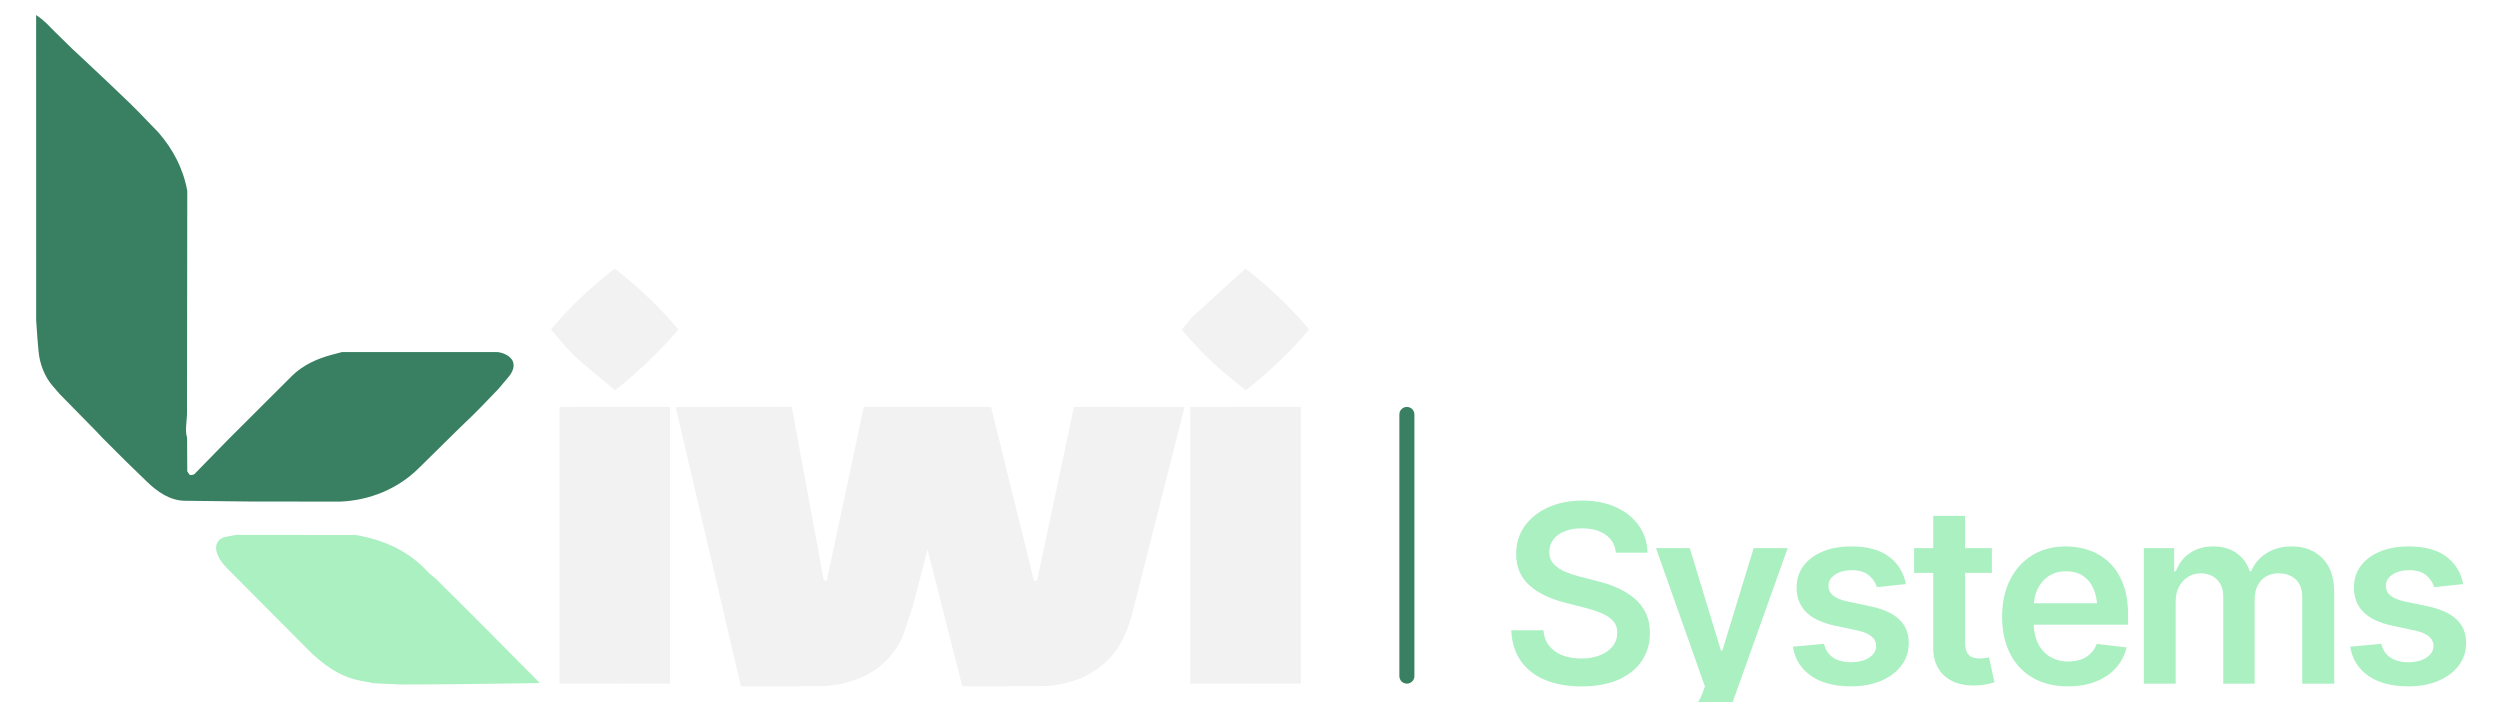
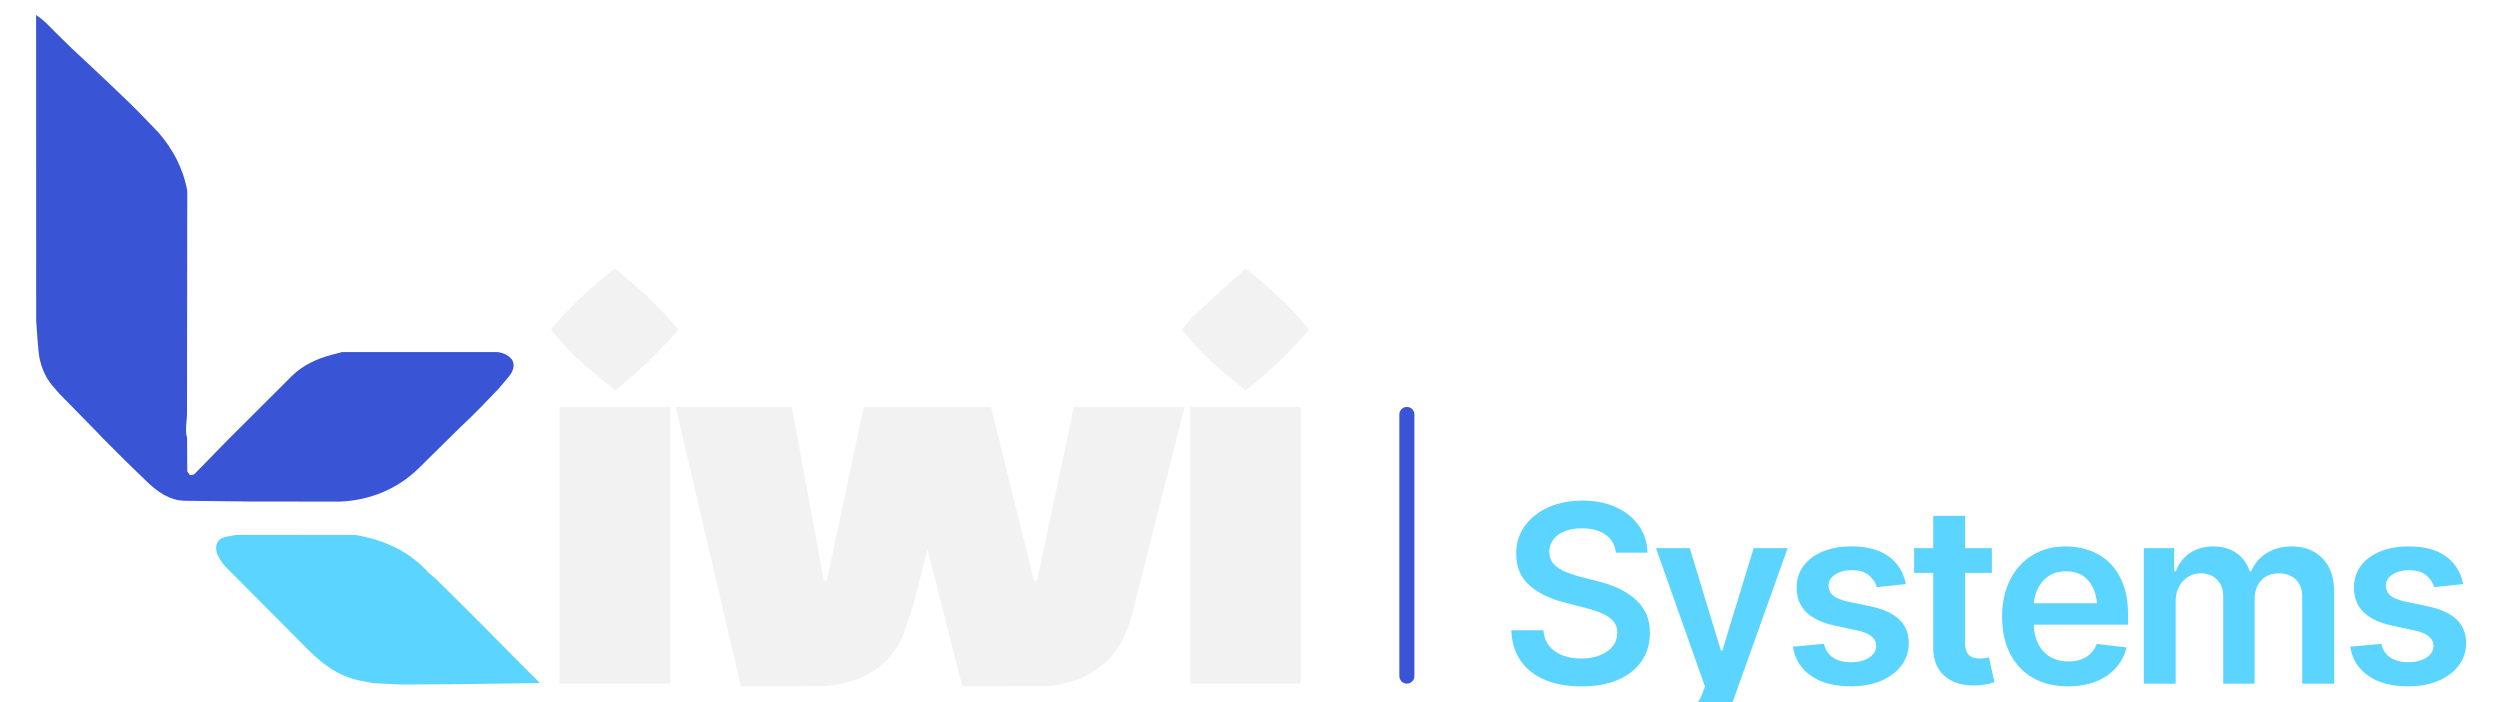
<svg xmlns="http://www.w3.org/2000/svg" viewBox="183.73 209.36 1661.48 466.1" width="1200" role="img" aria-label="Kiwi Systems">
  <path d="M936.22,617.13c-5.65,21.38-15.28,34.72-35.18,43.42-7.85,2.76-15.9,4.78-24.52,4.79l-53.27.1-23.09-90.89-9.72,37.55-6.73,20.19c-5.76,12.8-15.58,22.35-28.6,27.76-8.32,3.28-17.02,5.29-26.27,5.31l-52.72.1-43.35-185.6,77.18-.09,21.19,114.91,1.97.94,24.69-115.81h84.57s28.37,114.77,28.37,114.77c.3.62.68,1.27.93,1.11l1.39-.89,24.41-114.99,73.52.04-34.79,137.29Z" fill="#f2f2f2" />
-   <path d="M523.83,448.17c2.8,4.07.39,8.72-2.04,11.59l-6.92,8.2-12.15,12.58-4.48,4.5-9.54,9.21-26.91,26.49c-13.72,13.51-32.33,21.18-51.96,21.98l-59.4-.05-43.82-.5c-10.07-.12-18.42-6.09-25.28-12.73l-14.14-13.71-15.35-15.34-4.41-4.66-24.1-24.55-4.53-5.24c-5.53-6.38-8.72-14.82-9.47-23.32l-.73-8.26-.83-12.12-.04-202.88c5.61,3.63,8.91,7.64,12.95,11.6l10.95,10.73,11.27,10.52,14.27,13.44,13.39,12.83,5.27,5.26,13.25,13.72c9.68,11.18,16.43,23.94,19.11,38.76l-.18,147.5c0,5.83-1.53,11.08.06,16.7l.11,22.14,1.47,2.24c.41.62,2.49.11,3.15-.23l23.04-23.57,41.91-41.81c7.24-7.22,16.82-11.47,26.42-14.03l6.82-1.81,102.47-.03c3.61,0,8.39,2.02,10.33,4.85Z" fill="#398063" />
+   <path d="M523.83,448.17c2.8,4.07.39,8.72-2.04,11.59l-6.92,8.2-12.15,12.58-4.48,4.5-9.54,9.21-26.91,26.49c-13.72,13.51-32.33,21.18-51.96,21.98l-59.4-.05-43.82-.5c-10.07-.12-18.42-6.09-25.28-12.73l-14.14-13.71-15.35-15.34-4.41-4.66-24.1-24.55-4.53-5.24c-5.53-6.38-8.72-14.82-9.47-23.32l-.73-8.26-.83-12.12-.04-202.88c5.61,3.63,8.91,7.64,12.95,11.6l10.95,10.73,11.27,10.52,14.27,13.44,13.39,12.83,5.27,5.26,13.25,13.72c9.68,11.18,16.43,23.94,19.11,38.76l-.18,147.5c0,5.83-1.53,11.08.06,16.7l.11,22.14,1.47,2.24c.41.62,2.49.11,3.15-.23l23.04-23.57,41.91-41.81c7.24-7.22,16.82-11.47,26.42-14.03l6.82-1.81,102.47-.03c3.61,0,8.39,2.02,10.33,4.85Z" fill="#3955d6" />
  <polygon points="629.06 663.67 555.56 663.73 555.55 479.83 629.05 479.8" fill="#f2f2f2" />
  <polygon points="1048.27 663.68 974.76 663.72 974.76 479.84 1048.25 479.8" fill="#f2f2f2" />
-   <path d="M449.72,664.29l-17.77-.88-8.67-1.66c-14.17-2.71-25.24-10.98-35.23-21.02l-54.1-54.41c-2.83-2.85-5.31-6.75-6.24-10.09-1.39-5.03,1.14-9.15,5.86-10.05l6.91-1.32,79.55.06c19.26,3.24,35.9,10.9,48.68,25.21l4.86,4.11,24.51,24.32,44.45,44.77-57.17.76-35.63.19Z" fill="#aaf0c1" />
+   <path d="M449.72,664.29l-17.77-.88-8.67-1.66c-14.17-2.71-25.24-10.98-35.23-21.02l-54.1-54.41c-2.83-2.85-5.31-6.75-6.24-10.09-1.39-5.03,1.14-9.15,5.86-10.05l6.91-1.32,79.55.06c19.26,3.24,35.9,10.9,48.68,25.21l4.86,4.11,24.51,24.32,44.45,44.77-57.17.76-35.63.19Z" fill="#5bd5ff" />
  <path d="M996.52,456.43c-10.13-8.77-18.93-17.71-27.32-27.98l6.61-8.13,35.67-32.51c15.51,12.27,29.72,25.22,42.25,40.56-12.61,15.1-26.62,28.17-42.14,40.4l-15.07-12.35Z" fill="#f2f2f2" />
  <path d="M592.5,468.72l-20.4-16.97c-8.29-6.9-15.15-14.78-22.14-23.43,12.51-15.41,26.61-28,42.28-40.45,15.38,11.81,29.47,25.26,42.4,40.49-12.77,14.72-26.08,27.68-42.15,40.36Z" fill="#f2f2f2" />
-   <rect x="1113.73" y="479.8" width="10" height="183.9" rx="5" fill="#398063" />
-   <path d="M1234.777 665.537Q1220.791 665.537 1210.478 661.194Q1200.166 656.852 1194.373 648.513Q1188.58 640.174 1188.113 628.251H1209.479Q1209.995 634.502 1213.371 638.676Q1216.746 642.849 1222.257 644.928Q1227.768 647.006 1234.584 647.006Q1241.657 647.006 1247.063 644.847Q1252.469 642.688 1255.515 638.821Q1258.56 634.954 1258.56 629.798Q1258.56 625.125 1255.837 622.079Q1253.114 619.034 1248.272 616.955Q1243.43 614.877 1236.936 613.266L1223.304 609.721Q1208.496 605.95 1199.932 598.159Q1191.368 590.369 1191.368 577.43Q1191.368 566.811 1197.112 558.859Q1202.856 550.907 1212.806 546.476Q1222.756 542.045 1235.325 542.045Q1248.119 542.045 1257.771 546.484Q1267.423 550.923 1272.917 558.73Q1278.412 566.537 1278.638 576.656H1257.625Q1256.836 568.986 1250.801 564.733Q1244.767 560.479 1235.035 560.479Q1228.3 560.479 1223.433 562.493Q1218.567 564.507 1215.973 568.052Q1213.379 571.597 1213.379 576.141Q1213.379 581.087 1216.408 584.286Q1219.437 587.484 1224.134 589.418Q1228.831 591.351 1233.746 592.608L1244.928 595.476Q1251.696 597.088 1258.005 599.779Q1264.313 602.469 1269.348 606.546Q1274.384 610.623 1277.316 616.399Q1280.249 622.176 1280.249 629.991Q1280.249 640.529 1274.867 648.545Q1269.485 656.562 1259.334 661.049Q1249.182 665.537 1234.777 665.537Z" fill="#aaf0c1" />
-   <path d="M1304.611 697.377Q1300.26 697.457 1296.587 696.781Q1292.913 696.104 1290.721 695.185L1295.684 678.717L1296.699 678.975Q1303.177 680.715 1307.729 679.273Q1312.281 677.831 1315.02 670.5L1316.825 665.601L1284.276 573.627H1306.738L1327.427 641.689H1328.394L1349.212 573.627H1371.804L1335.742 674.56Q1333.229 681.731 1329.104 686.855Q1324.978 691.979 1318.952 694.678Q1312.926 697.377 1304.611 697.377Z" fill="#aaf0c1" />
-   <path d="M1450.355 597.539 1431.051 599.569Q1429.858 595.17 1425.838 591.73Q1421.818 588.29 1414.454 588.29Q1407.848 588.29 1403.401 591.182Q1398.954 594.075 1398.954 598.635Q1398.954 602.534 1401.894 605.08Q1404.835 607.626 1411.651 609.14L1427.023 612.363Q1439.736 615.07 1446.012 621.08Q1452.289 627.09 1452.289 636.694Q1452.289 645.202 1447.374 651.696Q1442.459 658.189 1433.806 661.847Q1425.154 665.505 1413.874 665.505Q1397.358 665.505 1387.311 658.511Q1377.265 651.518 1375.267 639.143L1395.924 637.21Q1397.326 643.268 1401.942 646.362Q1406.559 649.456 1413.842 649.456Q1421.399 649.456 1426.015 646.354Q1430.632 643.252 1430.632 638.724Q1430.632 631.119 1418.482 628.444L1403.11 625.157Q1390.187 622.37 1383.968 616.037Q1377.748 609.705 1377.748 599.891Q1377.748 591.529 1382.348 585.389Q1386.949 579.25 1395.167 575.875Q1403.384 572.499 1414.196 572.499Q1430.068 572.499 1439.132 579.291Q1448.196 586.082 1450.355 597.539Z" fill="#aaf0c1" />
-   <path d="M1507.508 573.627V590.095H1455.848V573.627ZM1468.545 552.196H1489.719V636.63Q1489.719 641.963 1492.039 644.485Q1494.359 647.006 1499.419 647.006Q1500.821 647.006 1502.504 646.781Q1504.188 646.555 1505.606 646.233L1509.216 662.83Q1505.832 663.877 1502.359 664.401Q1498.887 664.925 1495.455 664.925Q1482.87 664.925 1475.708 658.286Q1468.545 651.647 1468.545 640.078Z" fill="#aaf0c1" />
-   <path d="M1558.102 665.505Q1544.551 665.505 1534.698 659.817Q1524.844 654.129 1519.575 643.711Q1514.306 633.294 1514.306 619.195Q1514.306 605.305 1519.543 594.8Q1524.78 584.294 1534.311 578.396Q1543.842 572.499 1556.716 572.499Q1565.015 572.499 1572.475 575.174Q1579.936 577.848 1585.696 583.391Q1591.457 588.934 1594.744 597.523Q1598.031 606.111 1598.031 617.971V624.513H1524.2V610.268H1587.477L1577.599 614.458Q1577.599 606.852 1575.263 601.148Q1572.926 595.444 1568.31 592.238Q1563.693 589.031 1556.845 589.031Q1549.997 589.031 1545.188 592.262Q1540.378 595.493 1537.848 600.907Q1535.318 606.321 1535.318 613.008V622.901Q1535.318 631.167 1538.203 637Q1541.087 642.833 1546.291 645.903Q1551.496 648.972 1558.36 648.972Q1562.92 648.972 1566.658 647.659Q1570.396 646.346 1573.103 643.727Q1575.81 641.109 1577.212 637.306L1597.032 639.627Q1595.163 647.425 1589.95 653.25Q1584.738 659.075 1576.649 662.29Q1568.56 665.505 1558.102 665.505Z" fill="#aaf0c1" />
-   <path d="M1608.487 663.7V573.627H1628.662V589.031H1629.822Q1632.641 581.297 1639.151 576.898Q1645.661 572.499 1654.636 572.499Q1663.789 572.499 1670.081 576.93Q1676.373 581.361 1678.903 589.031H1679.87Q1682.899 581.506 1690.013 577.003Q1697.127 572.499 1706.908 572.499Q1719.315 572.499 1727.178 580.338Q1735.041 588.177 1735.041 603.243V663.7H1713.772V606.53Q1713.772 598.184 1709.292 594.284Q1704.813 590.385 1698.367 590.385Q1690.714 590.385 1686.436 595.179Q1682.158 599.972 1682.158 607.497V663.7H1661.274V605.66Q1661.274 598.715 1657.133 594.55Q1652.992 590.385 1646.257 590.385Q1641.665 590.385 1637.894 592.737Q1634.124 595.09 1631.892 599.247Q1629.661 603.404 1629.661 608.947V663.7Z" fill="#aaf0c1" />
-   <path d="M1820.747 597.539 1801.443 599.569Q1800.251 595.17 1796.23 591.73Q1792.21 588.29 1784.846 588.29Q1778.24 588.29 1773.793 591.182Q1769.346 594.075 1769.346 598.635Q1769.346 602.534 1772.286 605.08Q1775.227 607.626 1782.043 609.14L1797.415 612.363Q1810.128 615.07 1816.404 621.08Q1822.681 627.09 1822.681 636.694Q1822.681 645.202 1817.766 651.696Q1812.851 658.189 1804.199 661.847Q1795.546 665.505 1784.266 665.505Q1767.75 665.505 1757.703 658.511Q1747.657 651.518 1745.659 639.143L1766.316 637.21Q1767.718 643.268 1772.335 646.362Q1776.951 649.456 1784.234 649.456Q1791.791 649.456 1796.408 646.354Q1801.024 643.252 1801.024 638.724Q1801.024 631.119 1788.875 628.444L1773.502 625.157Q1760.58 622.37 1754.36 616.037Q1748.14 609.705 1748.14 599.891Q1748.14 591.529 1752.74 585.389Q1757.341 579.25 1765.559 575.875Q1773.776 572.499 1784.589 572.499Q1800.46 572.499 1809.524 579.291Q1818.588 586.082 1820.747 597.539Z" fill="#aaf0c1" />
+   <rect x="1113.73" y="479.8" width="10" height="183.9" rx="5" fill="#3955d6" />
+   <path d="M1234.777 665.537Q1220.791 665.537 1210.478 661.194Q1200.166 656.852 1194.373 648.513Q1188.58 640.174 1188.113 628.251H1209.479Q1209.995 634.502 1213.371 638.676Q1216.746 642.849 1222.257 644.928Q1227.768 647.006 1234.584 647.006Q1241.657 647.006 1247.063 644.847Q1252.469 642.688 1255.515 638.821Q1258.56 634.954 1258.56 629.798Q1258.56 625.125 1255.837 622.079Q1253.114 619.034 1248.272 616.955Q1243.43 614.877 1236.936 613.266L1223.304 609.721Q1208.496 605.95 1199.932 598.159Q1191.368 590.369 1191.368 577.43Q1191.368 566.811 1197.112 558.859Q1202.856 550.907 1212.806 546.476Q1222.756 542.045 1235.325 542.045Q1248.119 542.045 1257.771 546.484Q1267.423 550.923 1272.917 558.73Q1278.412 566.537 1278.638 576.656H1257.625Q1256.836 568.986 1250.801 564.733Q1244.767 560.479 1235.035 560.479Q1228.3 560.479 1223.433 562.493Q1218.567 564.507 1215.973 568.052Q1213.379 571.597 1213.379 576.141Q1213.379 581.087 1216.408 584.286Q1219.437 587.484 1224.134 589.418Q1228.831 591.351 1233.746 592.608L1244.928 595.476Q1251.696 597.088 1258.005 599.779Q1264.313 602.469 1269.348 606.546Q1274.384 610.623 1277.316 616.399Q1280.249 622.176 1280.249 629.991Q1280.249 640.529 1274.867 648.545Q1269.485 656.562 1259.334 661.049Q1249.182 665.537 1234.777 665.537Z" fill="#5bd5ff" />
+   <path d="M1304.611 697.377Q1300.26 697.457 1296.587 696.781Q1292.913 696.104 1290.721 695.185L1295.684 678.717L1296.699 678.975Q1303.177 680.715 1307.729 679.273Q1312.281 677.831 1315.02 670.5L1316.825 665.601L1284.276 573.627H1306.738L1327.427 641.689H1328.394L1349.212 573.627H1371.804L1335.742 674.56Q1333.229 681.731 1329.104 686.855Q1324.978 691.979 1318.952 694.678Q1312.926 697.377 1304.611 697.377Z" fill="#5bd5ff" />
+   <path d="M1450.355 597.539 1431.051 599.569Q1429.858 595.17 1425.838 591.73Q1421.818 588.29 1414.454 588.29Q1407.848 588.29 1403.401 591.182Q1398.954 594.075 1398.954 598.635Q1398.954 602.534 1401.894 605.08Q1404.835 607.626 1411.651 609.14L1427.023 612.363Q1439.736 615.07 1446.012 621.08Q1452.289 627.09 1452.289 636.694Q1452.289 645.202 1447.374 651.696Q1442.459 658.189 1433.806 661.847Q1425.154 665.505 1413.874 665.505Q1397.358 665.505 1387.311 658.511Q1377.265 651.518 1375.267 639.143L1395.924 637.21Q1397.326 643.268 1401.942 646.362Q1406.559 649.456 1413.842 649.456Q1421.399 649.456 1426.015 646.354Q1430.632 643.252 1430.632 638.724Q1430.632 631.119 1418.482 628.444L1403.11 625.157Q1390.187 622.37 1383.968 616.037Q1377.748 609.705 1377.748 599.891Q1377.748 591.529 1382.348 585.389Q1386.949 579.25 1395.167 575.875Q1403.384 572.499 1414.196 572.499Q1430.068 572.499 1439.132 579.291Q1448.196 586.082 1450.355 597.539Z" fill="#5bd5ff" />
+   <path d="M1507.508 573.627V590.095H1455.848V573.627ZM1468.545 552.196H1489.719V636.63Q1489.719 641.963 1492.039 644.485Q1494.359 647.006 1499.419 647.006Q1500.821 647.006 1502.504 646.781Q1504.188 646.555 1505.606 646.233L1509.216 662.83Q1505.832 663.877 1502.359 664.401Q1498.887 664.925 1495.455 664.925Q1482.87 664.925 1475.708 658.286Q1468.545 651.647 1468.545 640.078Z" fill="#5bd5ff" />
+   <path d="M1558.102 665.505Q1544.551 665.505 1534.698 659.817Q1524.844 654.129 1519.575 643.711Q1514.306 633.294 1514.306 619.195Q1514.306 605.305 1519.543 594.8Q1524.78 584.294 1534.311 578.396Q1543.842 572.499 1556.716 572.499Q1565.015 572.499 1572.475 575.174Q1579.936 577.848 1585.696 583.391Q1591.457 588.934 1594.744 597.523Q1598.031 606.111 1598.031 617.971V624.513H1524.2V610.268H1587.477L1577.599 614.458Q1577.599 606.852 1575.263 601.148Q1572.926 595.444 1568.31 592.238Q1563.693 589.031 1556.845 589.031Q1549.997 589.031 1545.188 592.262Q1540.378 595.493 1537.848 600.907Q1535.318 606.321 1535.318 613.008V622.901Q1535.318 631.167 1538.203 637Q1541.087 642.833 1546.291 645.903Q1551.496 648.972 1558.36 648.972Q1562.92 648.972 1566.658 647.659Q1570.396 646.346 1573.103 643.727Q1575.81 641.109 1577.212 637.306L1597.032 639.627Q1595.163 647.425 1589.95 653.25Q1584.738 659.075 1576.649 662.29Q1568.56 665.505 1558.102 665.505Z" fill="#5bd5ff" />
+   <path d="M1608.487 663.7V573.627H1628.662V589.031H1629.822Q1632.641 581.297 1639.151 576.898Q1645.661 572.499 1654.636 572.499Q1663.789 572.499 1670.081 576.93Q1676.373 581.361 1678.903 589.031H1679.87Q1682.899 581.506 1690.013 577.003Q1697.127 572.499 1706.908 572.499Q1719.315 572.499 1727.178 580.338Q1735.041 588.177 1735.041 603.243V663.7H1713.772V606.53Q1713.772 598.184 1709.292 594.284Q1704.813 590.385 1698.367 590.385Q1690.714 590.385 1686.436 595.179Q1682.158 599.972 1682.158 607.497V663.7H1661.274V605.66Q1661.274 598.715 1657.133 594.55Q1652.992 590.385 1646.257 590.385Q1641.665 590.385 1637.894 592.737Q1634.124 595.09 1631.892 599.247Q1629.661 603.404 1629.661 608.947V663.7Z" fill="#5bd5ff" />
+   <path d="M1820.747 597.539 1801.443 599.569Q1800.251 595.17 1796.23 591.73Q1792.21 588.29 1784.846 588.29Q1778.24 588.29 1773.793 591.182Q1769.346 594.075 1769.346 598.635Q1769.346 602.534 1772.286 605.08Q1775.227 607.626 1782.043 609.14L1797.415 612.363Q1810.128 615.07 1816.404 621.08Q1822.681 627.09 1822.681 636.694Q1822.681 645.202 1817.766 651.696Q1812.851 658.189 1804.199 661.847Q1795.546 665.505 1784.266 665.505Q1767.75 665.505 1757.703 658.511Q1747.657 651.518 1745.659 639.143L1766.316 637.21Q1767.718 643.268 1772.335 646.362Q1776.951 649.456 1784.234 649.456Q1791.791 649.456 1796.408 646.354Q1801.024 643.252 1801.024 638.724Q1801.024 631.119 1788.875 628.444L1773.502 625.157Q1760.58 622.37 1754.36 616.037Q1748.14 609.705 1748.14 599.891Q1748.14 591.529 1752.74 585.389Q1757.341 579.25 1765.559 575.875Q1773.776 572.499 1784.589 572.499Q1800.46 572.499 1809.524 579.291Q1818.588 586.082 1820.747 597.539Z" fill="#5bd5ff" />
</svg>
